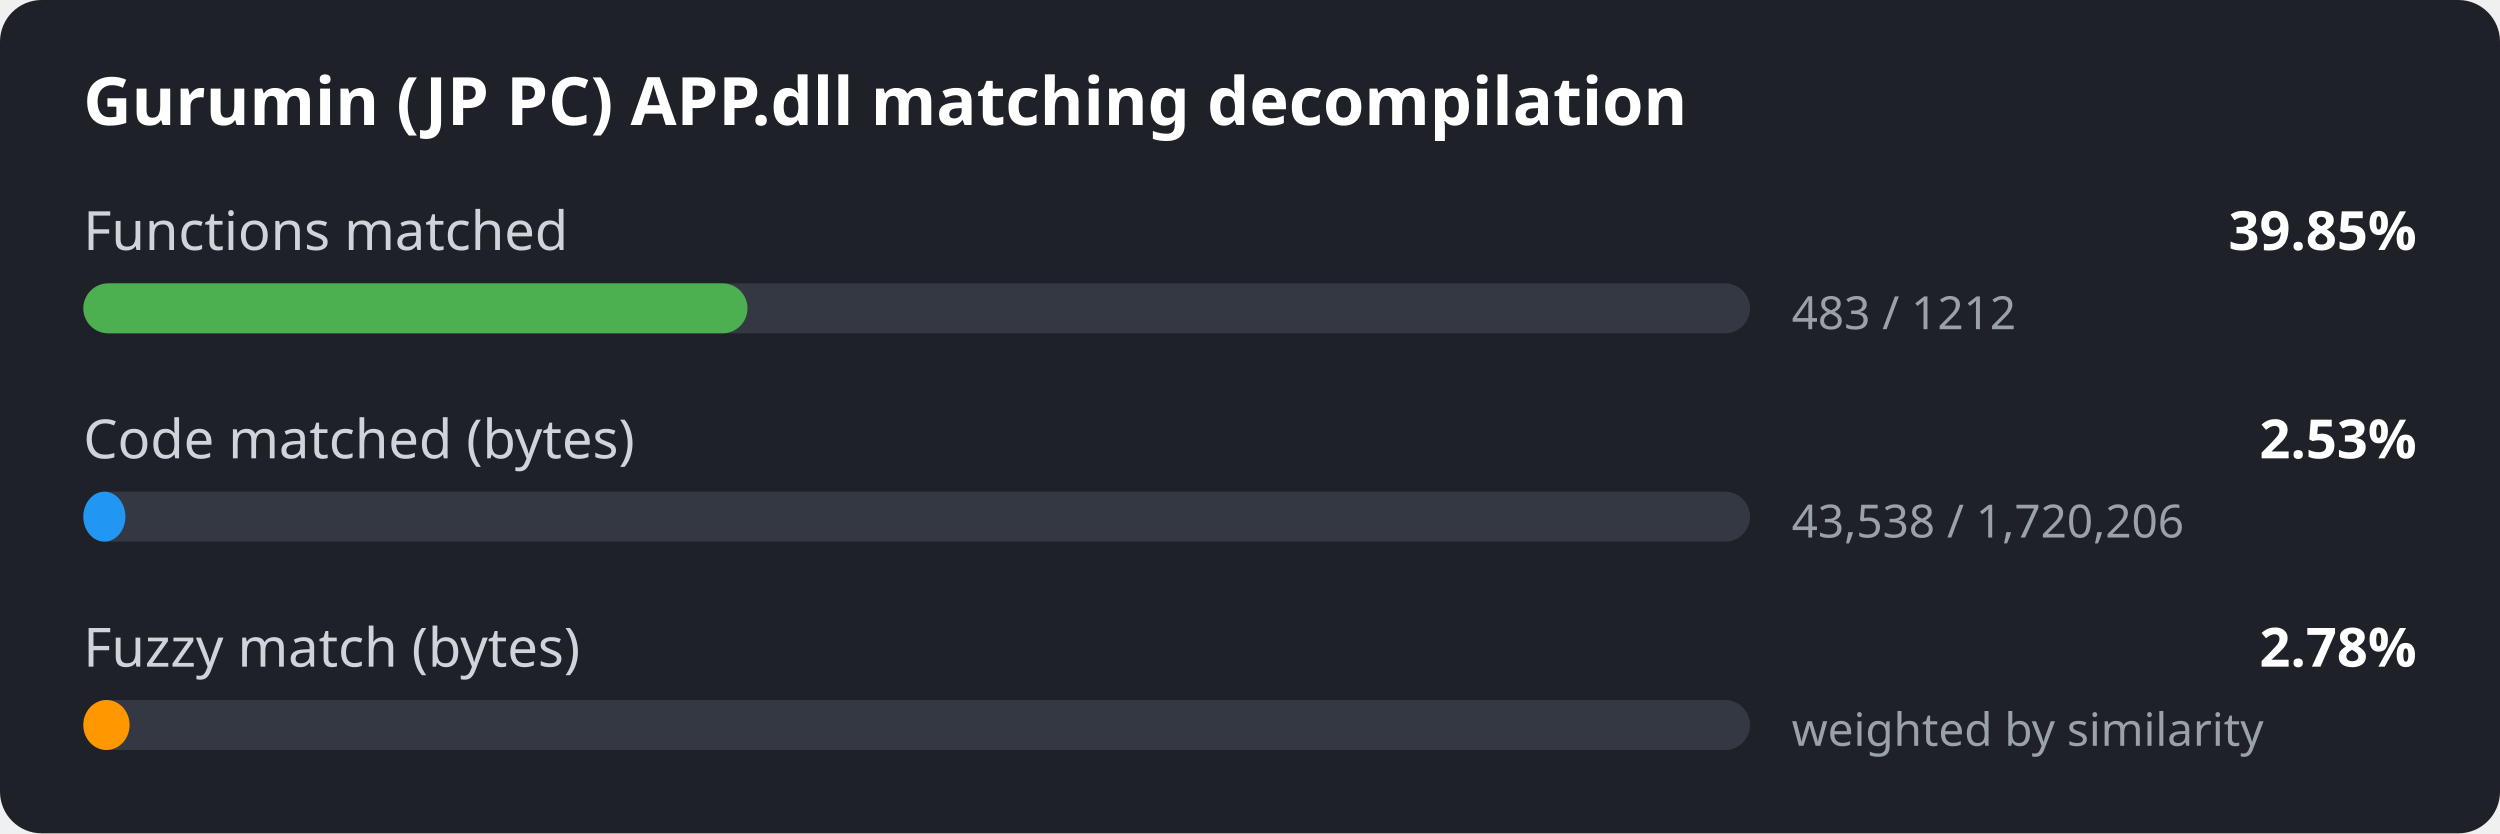
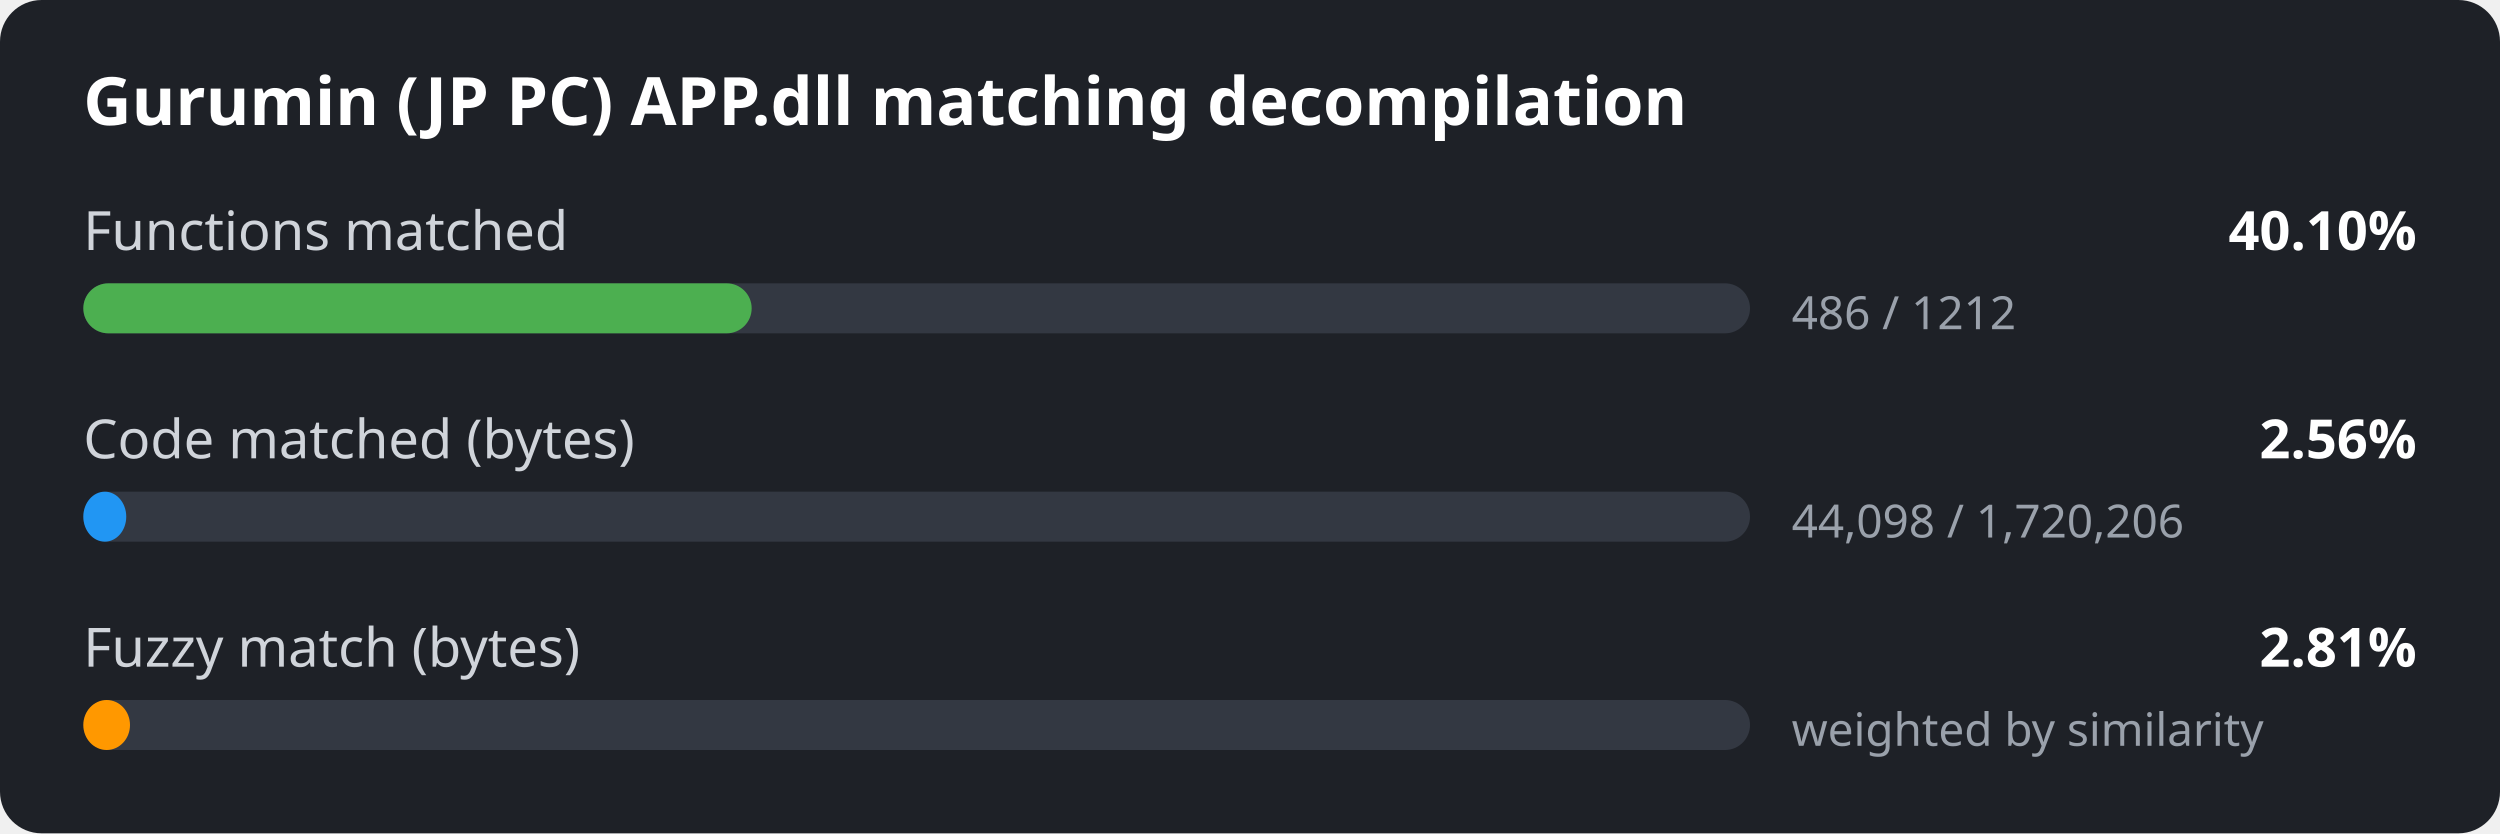
<svg xmlns="http://www.w3.org/2000/svg" width="600" height="200" viewBox="0 0 600 200">
  <style>
.bg { fill: #1e2127; }
.title { font: 600 16px sans-serif; fill: #ffffff; }
.label { font: 13px sans-serif; fill: #d0d4da; }
.value { font: 600 13px sans-serif; fill: #ffffff; }
.detail { font: 11px sans-serif; fill: #9aa1ab; }
.track { fill: #333842; }
</style>
  <rect width="600" height="200" rx="10" class="bg" />
  <text x="20" y="30" class="title">Gurumin (JP PC) APP.dll matching decompilation</text>
  <text x="20" y="60" class="label">Functions matched</text>
-   <text x="580" y="60" class="value" text-anchor="end">39.85%</text>
+   <text x="580" y="60" class="value" text-anchor="end">40.10%</text>
  <rect x="20" y="68" width="400" height="12" rx="6" class="track" />
-   <rect x="20" y="68" width="159.4" height="12" rx="6" fill="#4caf50" />
-   <text x="430" y="79" class="detail">483 / 1212</text>
+   <rect x="20" y="68" width="160.4" height="12" rx="6" fill="#4caf50" />
+   <text x="430" y="79" class="detail">486 / 1212</text>
  <text x="20" y="110" class="label">Code matched (bytes)</text>
-   <text x="580" y="110" class="value" text-anchor="end">2.53%</text>
+   <text x="580" y="110" class="value" text-anchor="end">2.56%</text>
  <rect x="20" y="118" width="400" height="12" rx="6" class="track" />
-   <rect x="20" y="118" width="10.1" height="12" rx="6" fill="#2196f3" />
-   <text x="430" y="129" class="detail">43,538 / 1,720,206</text>
+   <rect x="20" y="118" width="10.3" height="12" rx="6" fill="#2196f3" />
+   <text x="430" y="129" class="detail">44,098 / 1,720,206</text>
  <text x="20" y="160" class="label">Fuzzy match (bytes)</text>
-   <text x="580" y="160" class="value" text-anchor="end">2.78%</text>
+   <text x="580" y="160" class="value" text-anchor="end">2.81%</text>
  <rect x="20" y="168" width="400" height="12" rx="6" class="track" />
-   <rect x="20" y="168" width="11.1" height="12" rx="6" fill="#ff9800" />
+   <rect x="20" y="168" width="11.2" height="12" rx="6" fill="#ff9800" />
  <text x="430" y="179" class="detail">weighted by similarity</text>
</svg>
